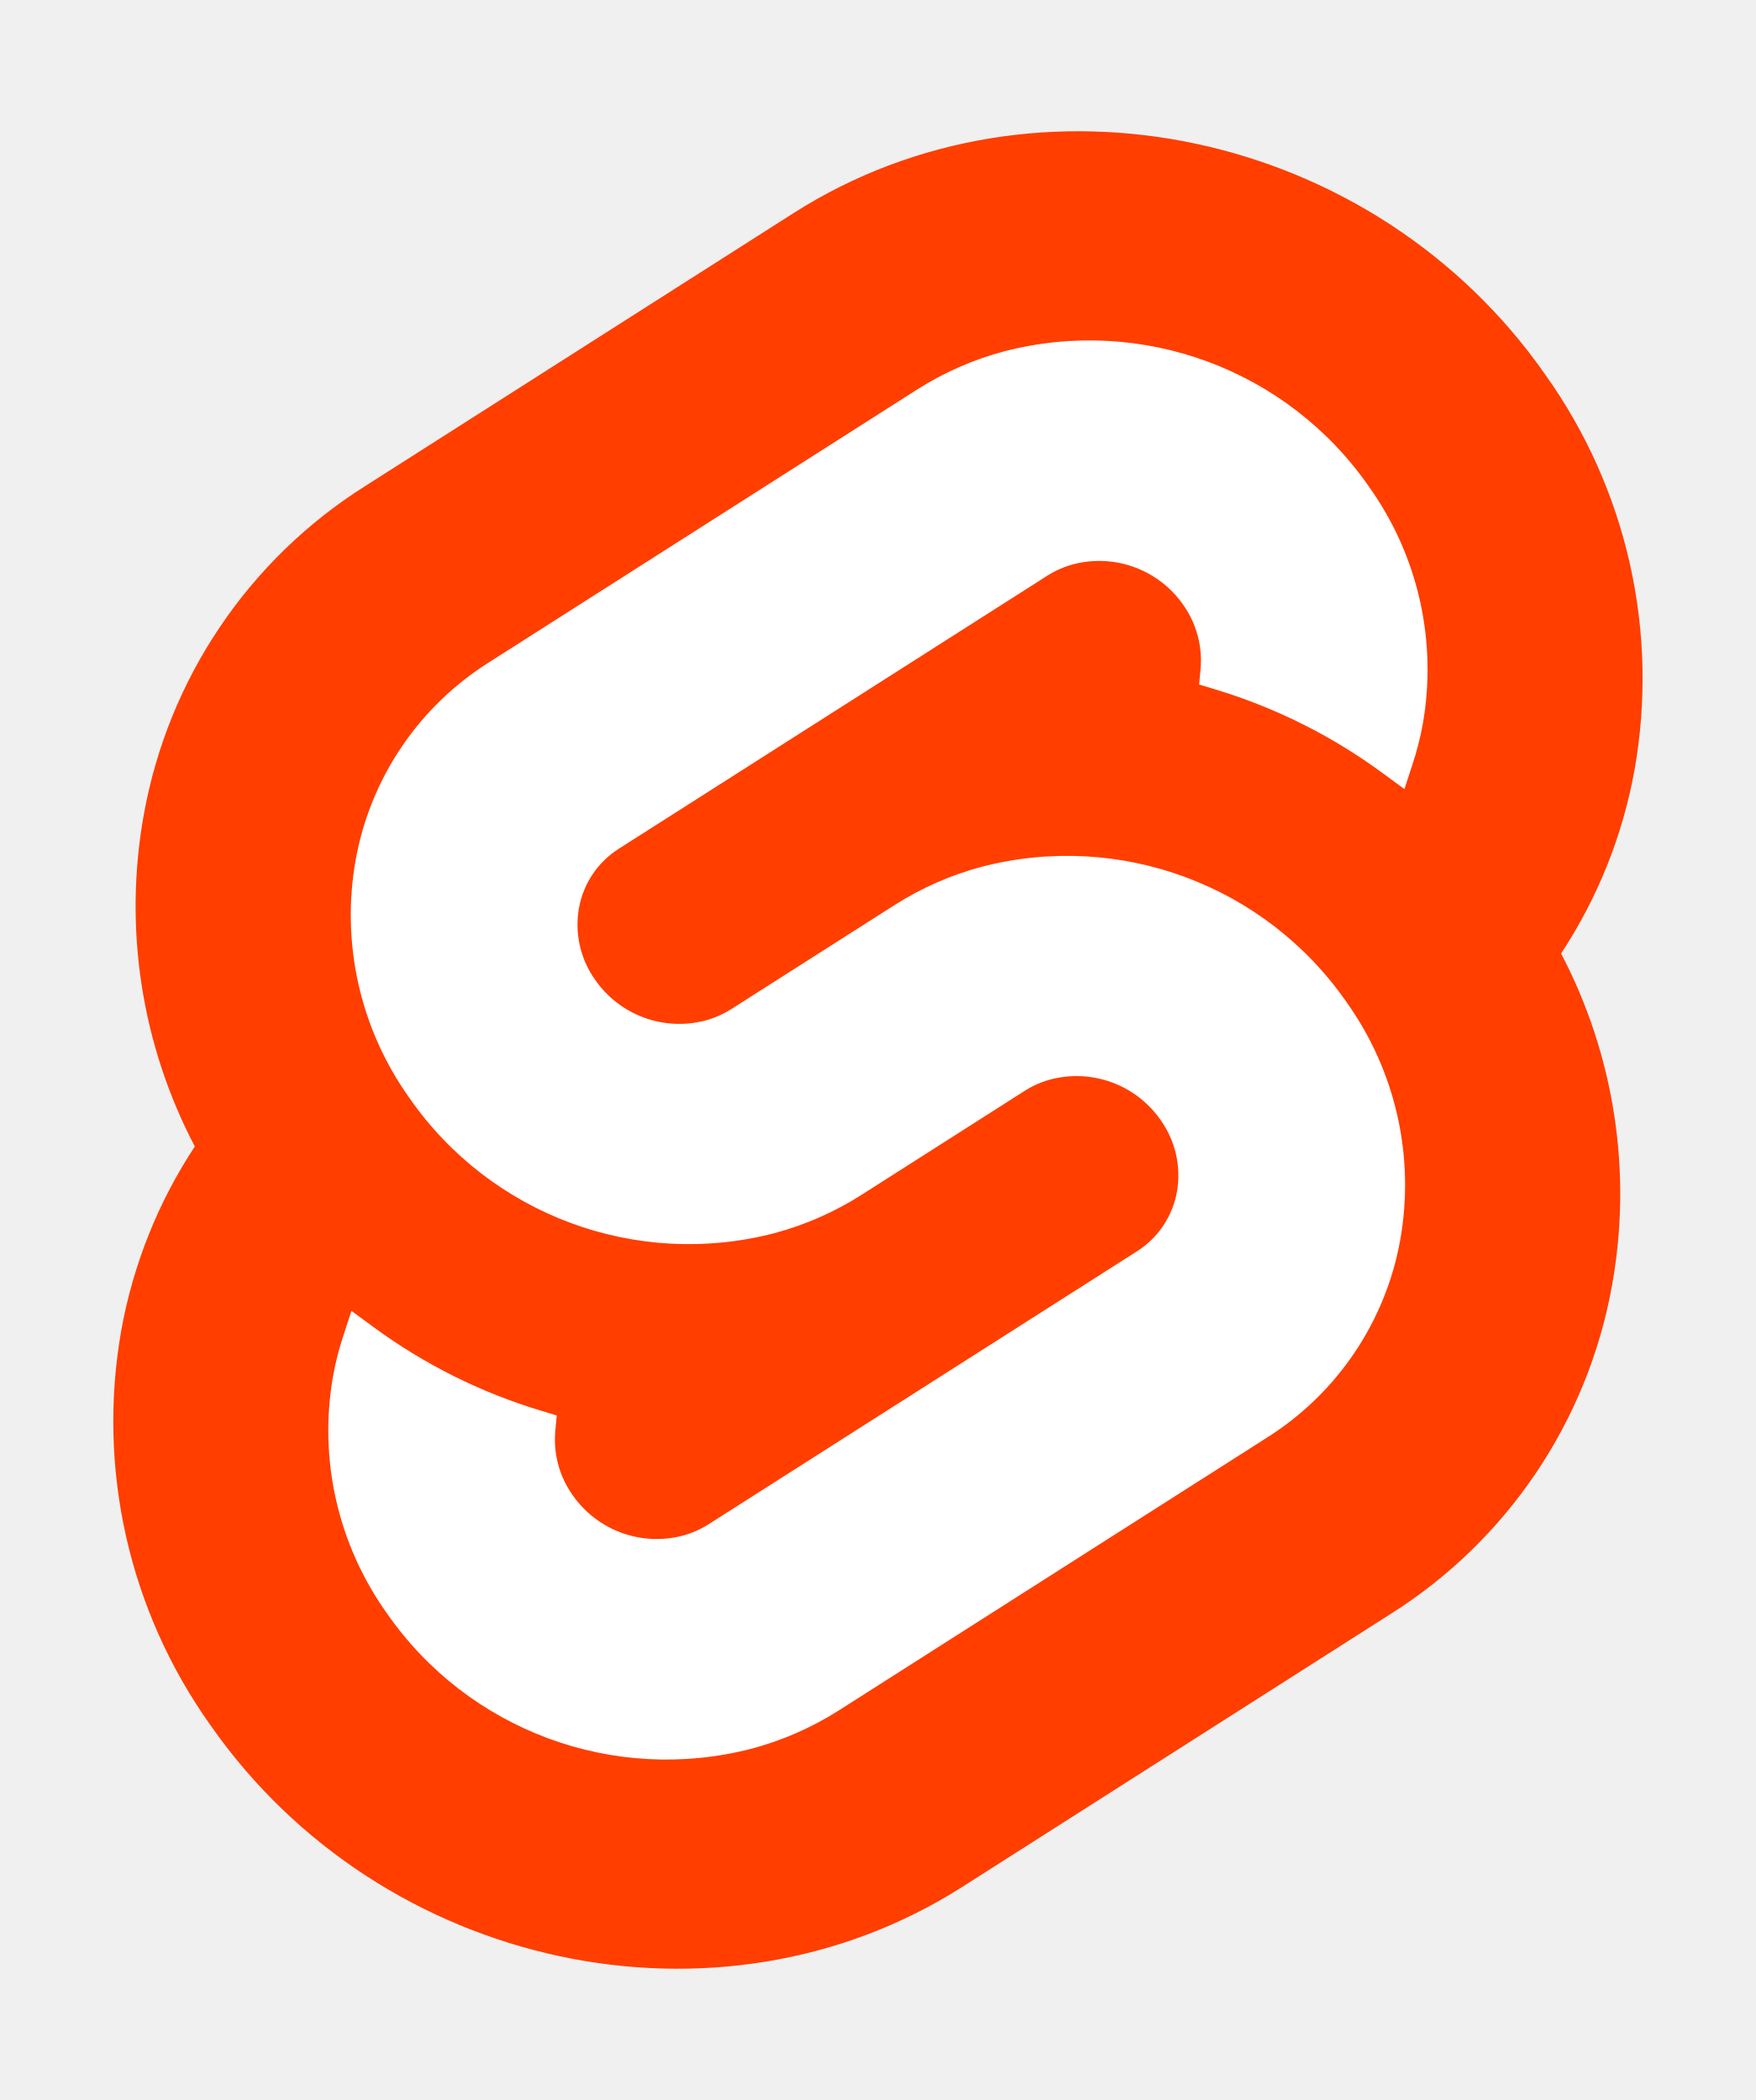
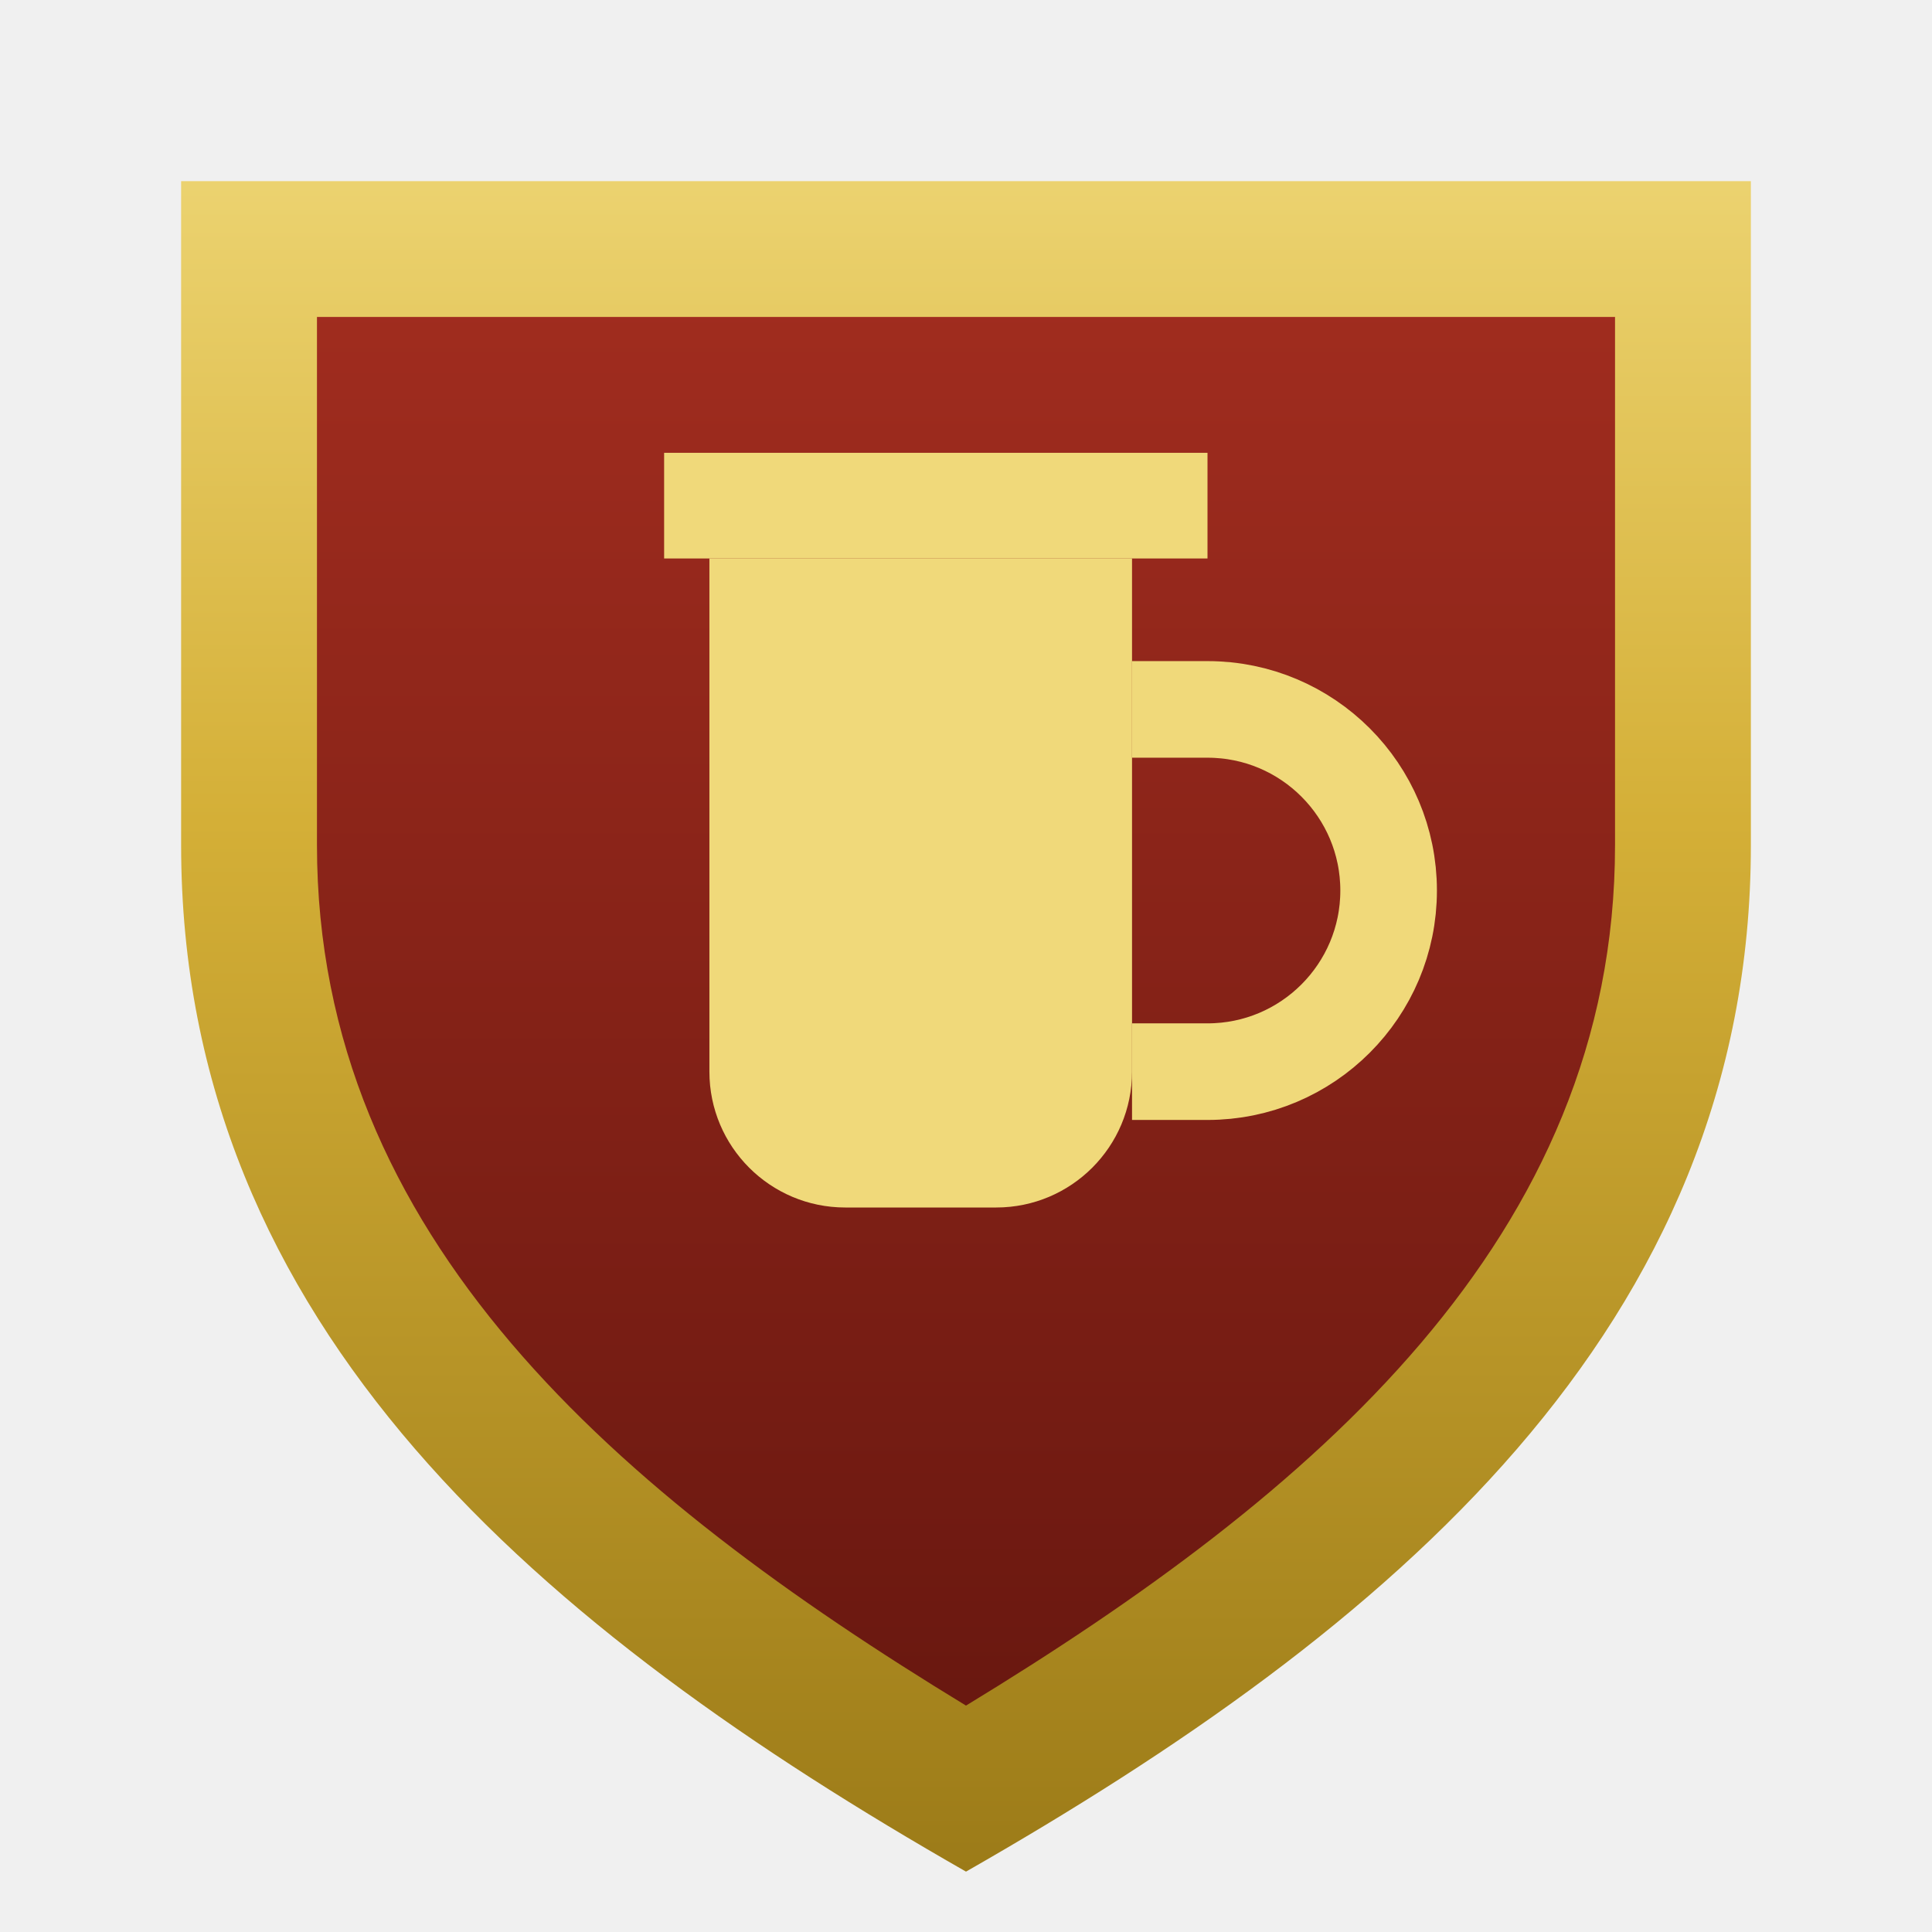
- <svg xmlns="http://www.w3.org/2000/svg" width="107" height="128" viewBox="0 0 107 128">
-   <path d="M94.157 22.819c-10.4-14.885-30.94-19.297-45.792-9.835L22.282 29.608A29.92 29.92 0 0 0 8.764 49.65a31.5 31.5 0 0 0 3.108 20.231 30 30 0 0 0-4.477 11.183 31.9 31.9 0 0 0 5.448 24.116c10.402 14.887 30.942 19.297 45.791 9.835l26.083-16.624A29.92 29.92 0 0 0 98.235 78.35a31.53 31.53 0 0 0-3.105-20.232 30 30 0 0 0 4.474-11.182 31.88 31.88 0 0 0-5.447-24.116" style="fill:#ff3e00" />
-   <path d="M45.817 106.582a20.72 20.72 0 0 1-22.237-8.243 19.17 19.17 0 0 1-3.277-14.503 18 18 0 0 1 .624-2.435l.49-1.498 1.337.981a33.6 33.6 0 0 0 10.203 5.098l.97.294-.09.968a5.85 5.85 0 0 0 1.052 3.878 6.24 6.24 0 0 0 6.695 2.485 5.8 5.8 0 0 0 1.603-.704L69.27 76.28a5.43 5.43 0 0 0 2.45-3.631 5.8 5.8 0 0 0-.987-4.371 6.24 6.24 0 0 0-6.698-2.487 5.7 5.7 0 0 0-1.6.704l-9.953 6.345a19 19 0 0 1-5.296 2.326 20.72 20.72 0 0 1-22.237-8.243 19.17 19.17 0 0 1-3.277-14.502 17.99 17.99 0 0 1 8.13-12.052l26.081-16.623a19 19 0 0 1 5.3-2.329 20.72 20.72 0 0 1 22.237 8.243 19.17 19.17 0 0 1 3.277 14.503 18 18 0 0 1-.624 2.435l-.49 1.498-1.337-.98a33.6 33.6 0 0 0-10.203-5.1l-.97-.294.09-.968a5.86 5.86 0 0 0-1.052-3.878 6.24 6.24 0 0 0-6.696-2.485 5.8 5.8 0 0 0-1.602.704L37.73 51.72a5.42 5.42 0 0 0-2.449 3.63 5.79 5.79 0 0 0 .986 4.372 6.24 6.24 0 0 0 6.698 2.486 5.8 5.8 0 0 0 1.602-.704l9.952-6.342a19 19 0 0 1 5.295-2.328 20.72 20.72 0 0 1 22.237 8.242 19.17 19.17 0 0 1 3.277 14.503 18 18 0 0 1-8.13 12.053l-26.081 16.622a19 19 0 0 1-5.3 2.328" style="fill:#fff" />
+ <svg xmlns="http://www.w3.org/2000/svg" viewBox="0 0 64 64" role="img" aria-label="Renvintory">
+   <defs>
+     <linearGradient id="rim" x1="32" y1="2" x2="32" y2="62" gradientUnits="userSpaceOnUse">
+       <stop offset="0%" stop-color="#f0d97a" />
+       <stop offset="42%" stop-color="#d4af37" />
+       <stop offset="100%" stop-color="#9c7b18" />
+     </linearGradient>
+     <linearGradient id="field" x1="32" y1="6" x2="32" y2="56" gradientUnits="userSpaceOnUse">
+       <stop offset="0%" stop-color="#a52e20" />
+       <stop offset="100%" stop-color="#6a1810" />
+     </linearGradient>
+   </defs>
+   <path fill="url(#rim)" d="M32 62C18 54 6 44 6 28V6h52v22c0 16-12 26-26 34z" />
+   <path fill="url(#field)" d="M32 56.5C20.5 49.5 10.5 41 10.5 28V10.5h43V28c0 13-10 21.5-21.5 28.5z" />
+   <g fill="#f0d97a">
+     <path d="M22 15h18v3.5H22z" />
+     <path d="M23.5 18.5h14v17a4.5 4.5 0 0 1-4.5 4.5h-5a4.5 4.5 0 0 1-4.5-4.5z" />
+   </g>
+   <path d="M37.5 23.5h2.5a6 6 0 0 1 0 12h-2.5" fill="none" stroke="#f0d97a" stroke-width="3.2" stroke-linecap="butt" stroke-linejoin="round" />
</svg>
